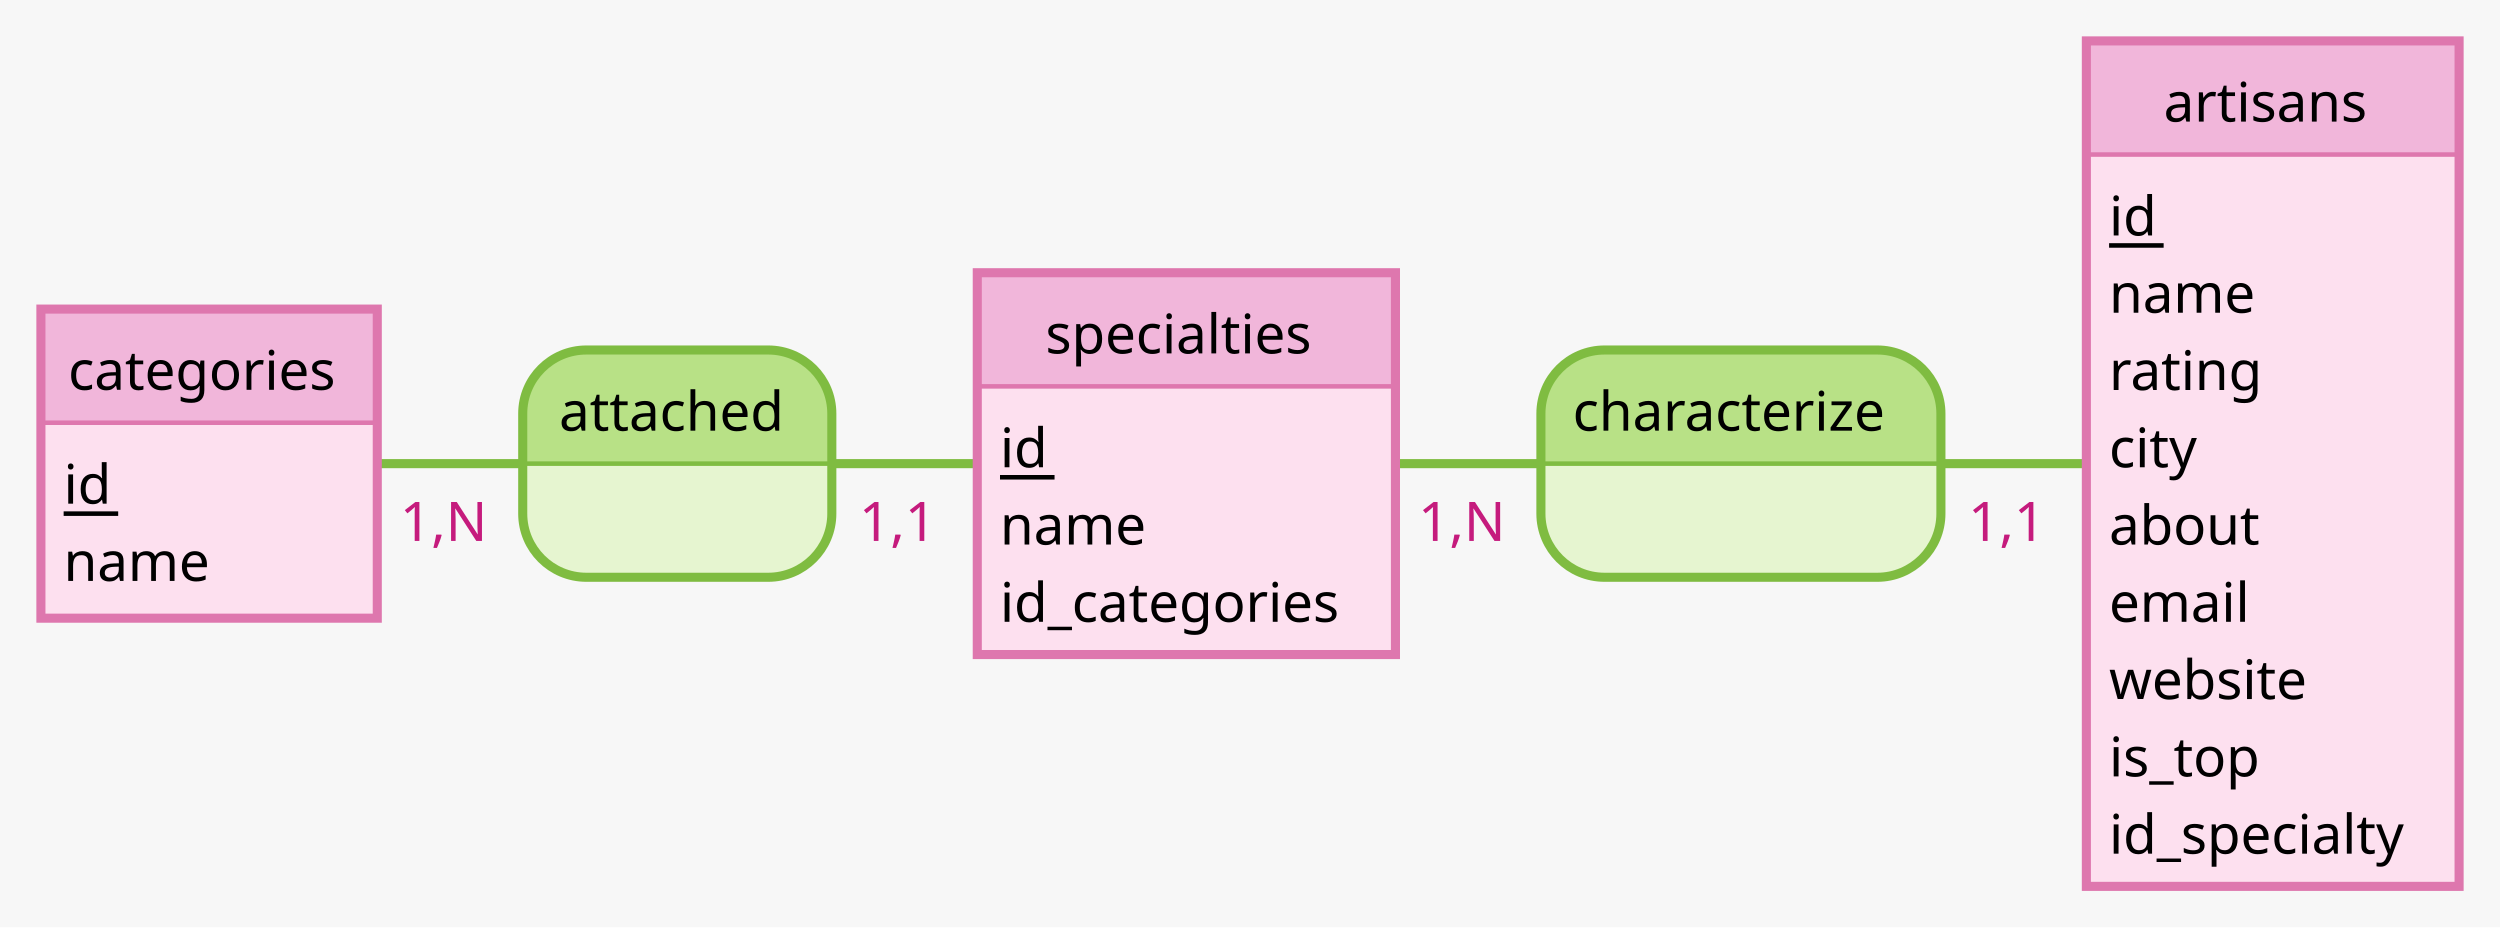
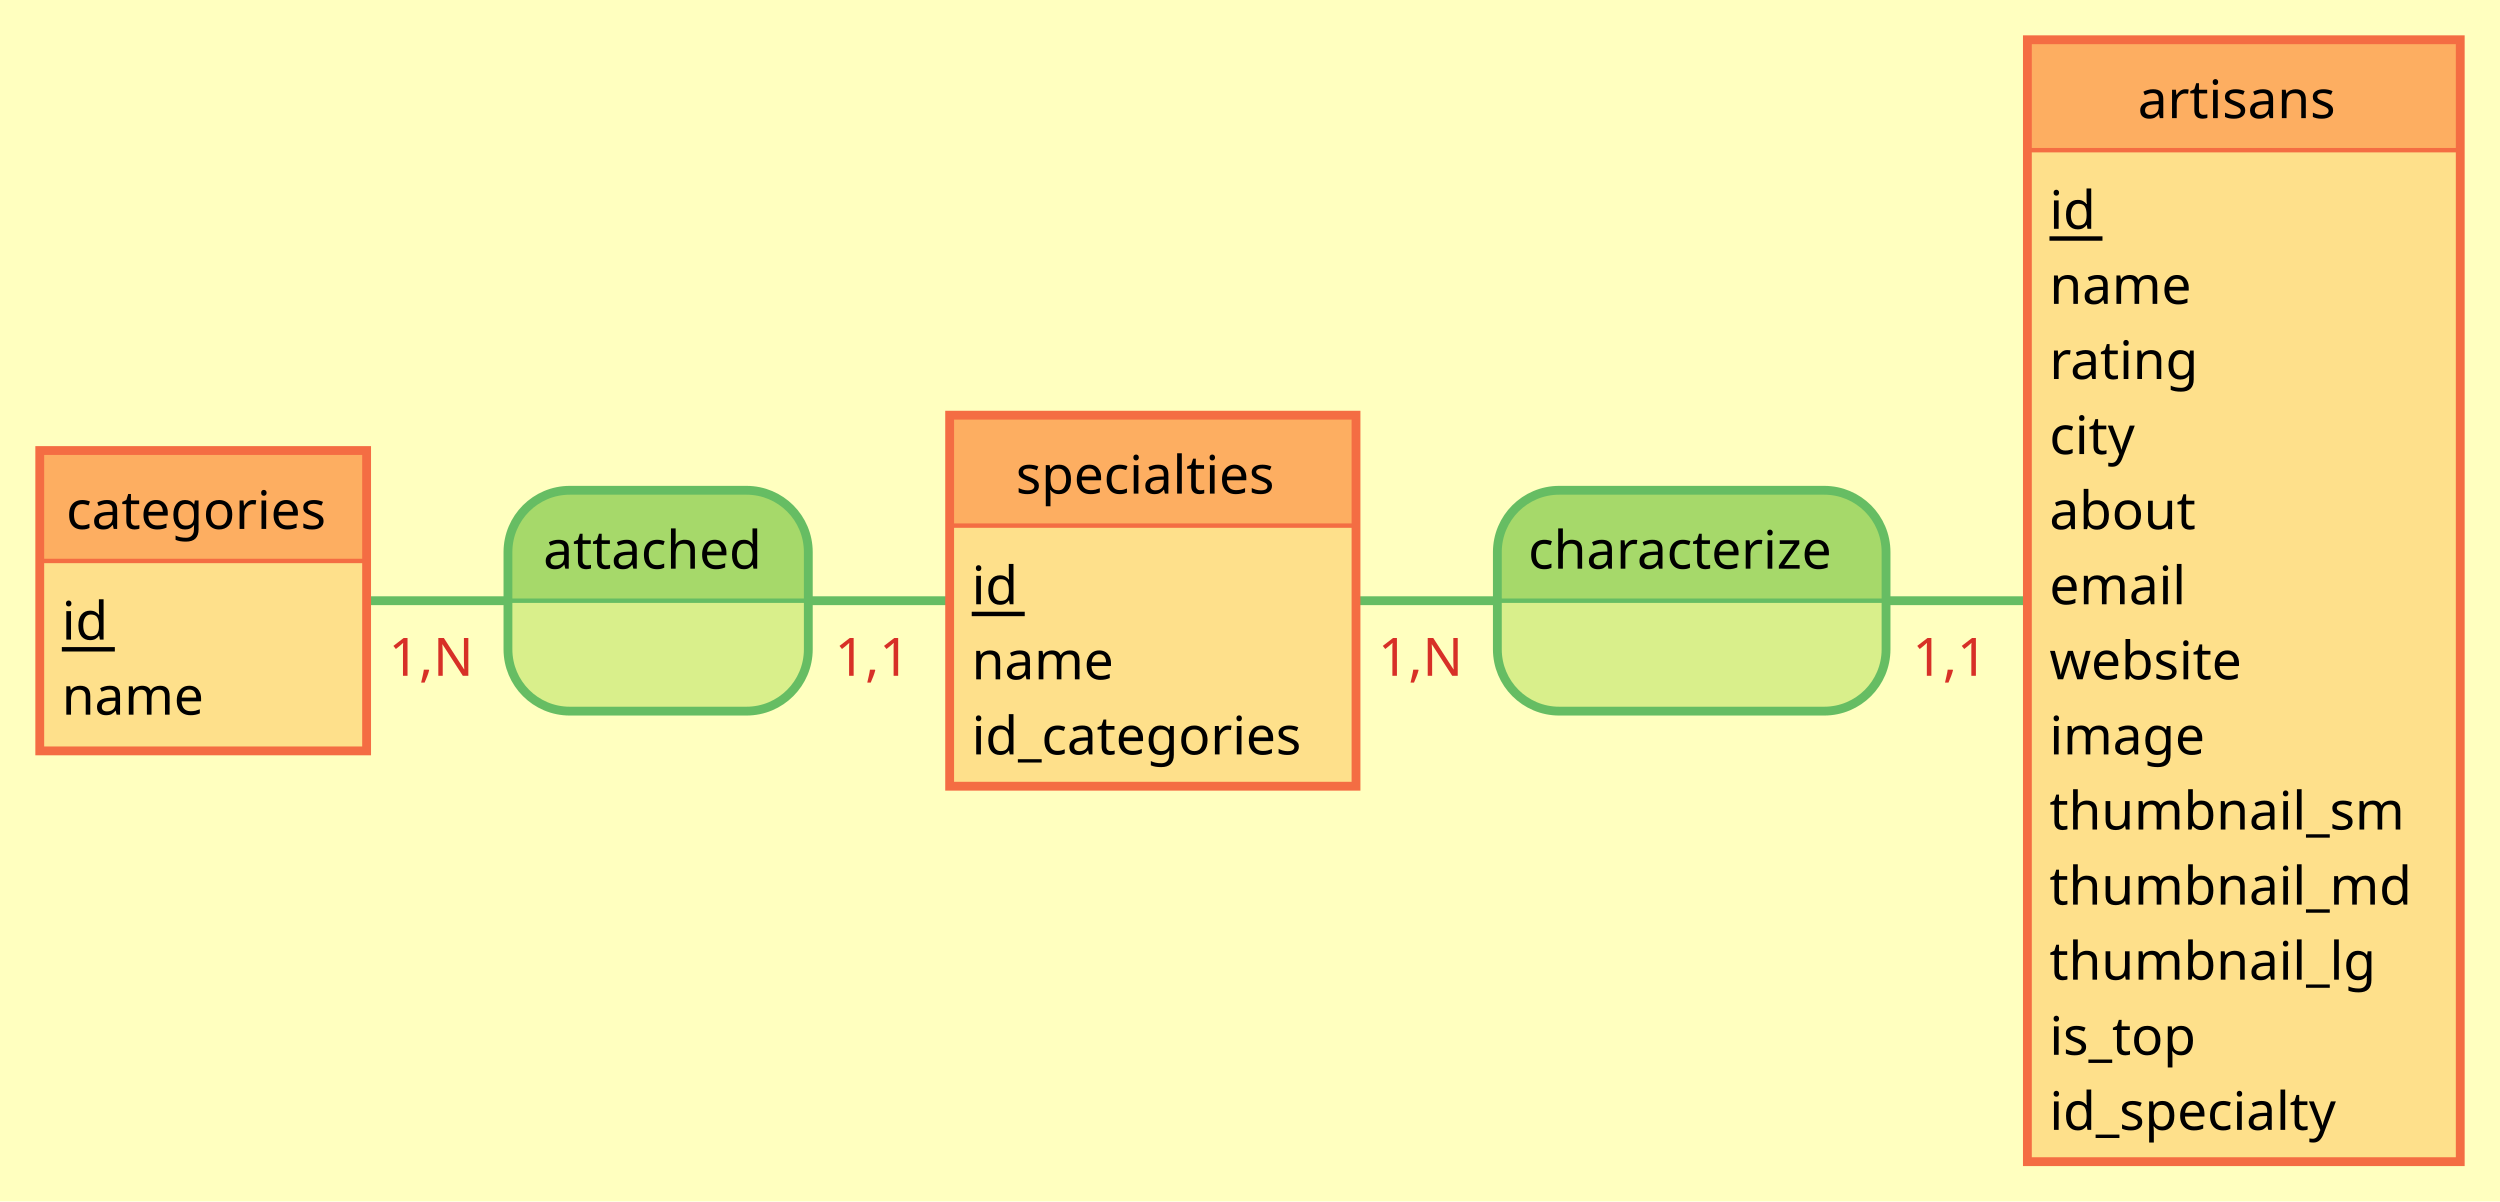
- <svg xmlns="http://www.w3.org/2000/svg" width="550" height="204" viewBox="0 0 550 204">
-   <rect x="0" y="0" width="550" height="204" fill="#f7f7f7" stroke="none" stroke-width="0" />
+ <svg xmlns="http://www.w3.org/2000/svg" width="566" height="272" viewBox="0 0 566 272">
+   <rect x="0" y="0" width="566" height="272" fill="#ffffbf" stroke="none" stroke-width="0" />
  <g>
-     <line x1="46" y1="102" x2="149" y2="102" stroke="#7fbc41" stroke-width="2" />
-     <line x1="261" y1="102" x2="149" y2="102" stroke="#7fbc41" stroke-width="2" />
+     <line x1="46" y1="136" x2="149" y2="136" stroke="#66bd63" stroke-width="2" />
+     <line x1="261" y1="136" x2="149" y2="136" stroke="#66bd63" stroke-width="2" />
    <g>
-       <path d="M169 77 a14 14 90 0 1 14 14 V102 h-68 V91 a14 14 90 0 1 14 -14" fill="#b8e186" stroke="#b8e186" stroke-width="0" />
-       <path d="M183 102 v11 a14 14 90 0 1 -14 14 H129 a14 14 90 0 1 -14 -14 V102 H68" fill="#e6f5d0" stroke="#e6f5d0" stroke-width="0" />
-       <rect x="115" y="77" width="68" height="50" fill="none" rx="14" stroke="#7fbc41" stroke-width="2" />
-       <line x1="115" y1="102" x2="183" y2="102" stroke="#7fbc41" stroke-width="1" />
-       <text x="123" y="94.75" fill="#000000" font-family="Verdana" font-size="12">attached</text>
+       <path d="M169 111 a14 14 90 0 1 14 14 V136 h-68 V125 a14 14 90 0 1 14 -14" fill="#a6d96a" stroke="#a6d96a" stroke-width="0" />
+       <path d="M183 136 v11 a14 14 90 0 1 -14 14 H129 a14 14 90 0 1 -14 -14 V136 H68" fill="#d9ef8b" stroke="#d9ef8b" stroke-width="0" />
+       <rect x="115" y="111" width="68" height="50" fill="none" rx="14" stroke="#66bd63" stroke-width="2" />
+       <line x1="115" y1="136" x2="183" y2="136" stroke="#66bd63" stroke-width="1" />
+       <text x="123" y="128.75" fill="#000000" font-family="Verdana" font-size="12">attached</text>
    </g>
-     <text x="88" y="119" fill="#c51b7d" font-family="Verdana" font-size="12">1,N</text>
-     <text x="189" y="119" fill="#c51b7d" font-family="Verdana" font-size="12">1,1</text>
+     <text x="88" y="153" fill="#d73027" font-family="Verdana" font-size="12">1,N</text>
+     <text x="189" y="153" fill="#d73027" font-family="Verdana" font-size="12">1,1</text>
  </g>
  <g>
-     <line x1="261" y1="102" x2="383" y2="102" stroke="#7fbc41" stroke-width="2" />
-     <line x1="500" y1="102" x2="383" y2="102" stroke="#7fbc41" stroke-width="2" />
+     <line x1="261" y1="136" x2="383" y2="136" stroke="#66bd63" stroke-width="2" />
+     <line x1="508" y1="136" x2="383" y2="136" stroke="#66bd63" stroke-width="2" />
    <g>
-       <path d="M413 77 a14 14 90 0 1 14 14 V102 h-88 V91 a14 14 90 0 1 14 -14" fill="#b8e186" stroke="#b8e186" stroke-width="0" />
-       <path d="M427 102 v11 a14 14 90 0 1 -14 14 H353 a14 14 90 0 1 -14 -14 V102 H88" fill="#e6f5d0" stroke="#e6f5d0" stroke-width="0" />
-       <rect x="339" y="77" width="88" height="50" fill="none" rx="14" stroke="#7fbc41" stroke-width="2" />
-       <line x1="339" y1="102" x2="427" y2="102" stroke="#7fbc41" stroke-width="1" />
-       <text x="346" y="94.75" fill="#000000" font-family="Verdana" font-size="12">characterize</text>
+       <path d="M413 111 a14 14 90 0 1 14 14 V136 h-88 V125 a14 14 90 0 1 14 -14" fill="#a6d96a" stroke="#a6d96a" stroke-width="0" />
+       <path d="M427 136 v11 a14 14 90 0 1 -14 14 H353 a14 14 90 0 1 -14 -14 V136 H88" fill="#d9ef8b" stroke="#d9ef8b" stroke-width="0" />
+       <rect x="339" y="111" width="88" height="50" fill="none" rx="14" stroke="#66bd63" stroke-width="2" />
+       <line x1="339" y1="136" x2="427" y2="136" stroke="#66bd63" stroke-width="1" />
+       <text x="346" y="128.75" fill="#000000" font-family="Verdana" font-size="12">characterize</text>
    </g>
-     <text x="312" y="119" fill="#c51b7d" font-family="Verdana" font-size="12">1,N</text>
-     <text x="433" y="119" fill="#c51b7d" font-family="Verdana" font-size="12">1,1</text>
+     <text x="312" y="153" fill="#d73027" font-family="Verdana" font-size="12">1,N</text>
+     <text x="433" y="153" fill="#d73027" font-family="Verdana" font-size="12">1,1</text>
  </g>
  <g>
    <g>
-       <rect x="9" y="68" width="74" height="25" fill="#f1b6da" stroke="none" stroke-width="0" opacity="1" />
-       <rect x="9" y="93" width="74" height="43" fill="#fde0ef" stroke="none" stroke-width="0" opacity="1" />
-       <rect x="9" y="68" width="74" height="68" fill="none" stroke="#de77ae" stroke-width="2" opacity="1" />
-       <line x1="9" y1="93" x2="83" y2="93" stroke="#de77ae" stroke-width="1" />
+       <rect x="9" y="102" width="74" height="25" fill="#fdae61" stroke="none" stroke-width="0" opacity="1" />
+       <rect x="9" y="127" width="74" height="43" fill="#fee08b" stroke="none" stroke-width="0" opacity="1" />
+       <rect x="9" y="102" width="74" height="68" fill="none" stroke="#f46d43" stroke-width="2" opacity="1" />
+       <line x1="9" y1="127" x2="83" y2="127" stroke="#f46d43" stroke-width="1" />
    </g>
-     <text x="15" y="85.75" fill="#000000" font-family="Verdana" font-size="12">categories</text>
-     <text x="14" y="110.8" fill="#000000" font-family="Verdana" font-size="12">id</text>
-     <line x1="14" y1="113" x2="26" y2="113" stroke="#000000" stroke-width="1" />
-     <text x="14" y="127.8" fill="#000000" font-family="Verdana" font-size="12">name</text>
+     <text x="15" y="119.75" fill="#000000" font-family="Verdana" font-size="12">categories</text>
+     <text x="14" y="144.8" fill="#000000" font-family="Verdana" font-size="12">id</text>
+     <line x1="14" y1="147" x2="26" y2="147" stroke="#000000" stroke-width="1" />
+     <text x="14" y="161.8" fill="#000000" font-family="Verdana" font-size="12">name</text>
  </g>
  <g>
    <g>
-       <rect x="215" y="60" width="92" height="25" fill="#f1b6da" stroke="none" stroke-width="0" opacity="1" />
-       <rect x="215" y="85" width="92" height="59" fill="#fde0ef" stroke="none" stroke-width="0" opacity="1" />
-       <rect x="215" y="60" width="92" height="84" fill="none" stroke="#de77ae" stroke-width="2" opacity="1" />
-       <line x1="215" y1="85" x2="307" y2="85" stroke="#de77ae" stroke-width="1" />
+       <rect x="215" y="94" width="92" height="25" fill="#fdae61" stroke="none" stroke-width="0" opacity="1" />
+       <rect x="215" y="119" width="92" height="59" fill="#fee08b" stroke="none" stroke-width="0" opacity="1" />
+       <rect x="215" y="94" width="92" height="84" fill="none" stroke="#f46d43" stroke-width="2" opacity="1" />
+       <line x1="215" y1="119" x2="307" y2="119" stroke="#f46d43" stroke-width="1" />
    </g>
-     <text x="230" y="77.75" fill="#000000" font-family="Verdana" font-size="12">specialties</text>
-     <text x="220" y="102.8" fill="#000000" font-family="Verdana" font-size="12">id</text>
-     <line x1="220" y1="105" x2="232" y2="105" stroke="#000000" stroke-width="1" />
-     <text x="220" y="119.8" fill="#000000" font-family="Verdana" font-size="12">name</text>
-     <text x="220" y="136.8" fill="#000000" font-family="Verdana" font-size="12">id_categories</text>
+     <text x="230" y="111.75" fill="#000000" font-family="Verdana" font-size="12">specialties</text>
+     <text x="220" y="136.8" fill="#000000" font-family="Verdana" font-size="12">id</text>
+     <line x1="220" y1="139" x2="232" y2="139" stroke="#000000" stroke-width="1" />
+     <text x="220" y="153.8" fill="#000000" font-family="Verdana" font-size="12">name</text>
+     <text x="220" y="170.8" fill="#000000" font-family="Verdana" font-size="12">id_categories</text>
  </g>
  <g>
    <g>
-       <rect x="459" y="9" width="82" height="25" fill="#f1b6da" stroke="none" stroke-width="0" opacity="1" />
-       <rect x="459" y="34" width="82" height="161" fill="#fde0ef" stroke="none" stroke-width="0" opacity="1" />
-       <rect x="459" y="9" width="82" height="186" fill="none" stroke="#de77ae" stroke-width="2" opacity="1" />
-       <line x1="459" y1="34" x2="541" y2="34" stroke="#de77ae" stroke-width="1" />
+       <rect x="459" y="9" width="98" height="25" fill="#fdae61" stroke="none" stroke-width="0" opacity="1" />
+       <rect x="459" y="34" width="98" height="229" fill="#fee08b" stroke="none" stroke-width="0" opacity="1" />
+       <rect x="459" y="9" width="98" height="254" fill="none" stroke="#f46d43" stroke-width="2" opacity="1" />
+       <line x1="459" y1="34" x2="557" y2="34" stroke="#f46d43" stroke-width="1" />
    </g>
-     <text x="476" y="26.75" fill="#000000" font-family="Verdana" font-size="12">artisans</text>
+     <text x="484" y="26.75" fill="#000000" font-family="Verdana" font-size="12">artisans</text>
    <text x="464" y="51.8" fill="#000000" font-family="Verdana" font-size="12">id</text>
    <line x1="464" y1="54" x2="476" y2="54" stroke="#000000" stroke-width="1" />
    <text x="464" y="68.8" fill="#000000" font-family="Verdana" font-size="12">name</text>
    <text x="464" y="85.8" fill="#000000" font-family="Verdana" font-size="12">rating</text>
    <text x="464" y="102.8" fill="#000000" font-family="Verdana" font-size="12">city</text>
    <text x="464" y="119.8" fill="#000000" font-family="Verdana" font-size="12">about</text>
    <text x="464" y="136.8" fill="#000000" font-family="Verdana" font-size="12">email</text>
    <text x="464" y="153.8" fill="#000000" font-family="Verdana" font-size="12">website</text>
-     <text x="464" y="170.8" fill="#000000" font-family="Verdana" font-size="12">is_top</text>
-     <text x="464" y="187.8" fill="#000000" font-family="Verdana" font-size="12">id_specialty</text>
+     <text x="464" y="170.8" fill="#000000" font-family="Verdana" font-size="12">image</text>
+     <text x="464" y="187.8" fill="#000000" font-family="Verdana" font-size="12">thumbnail_sm</text>
+     <text x="464" y="204.8" fill="#000000" font-family="Verdana" font-size="12">thumbnail_md</text>
+     <text x="464" y="221.8" fill="#000000" font-family="Verdana" font-size="12">thumbnail_lg</text>
+     <text x="464" y="238.8" fill="#000000" font-family="Verdana" font-size="12">is_top</text>
+     <text x="464" y="255.8" fill="#000000" font-family="Verdana" font-size="12">id_specialty</text>
  </g>
</svg>
